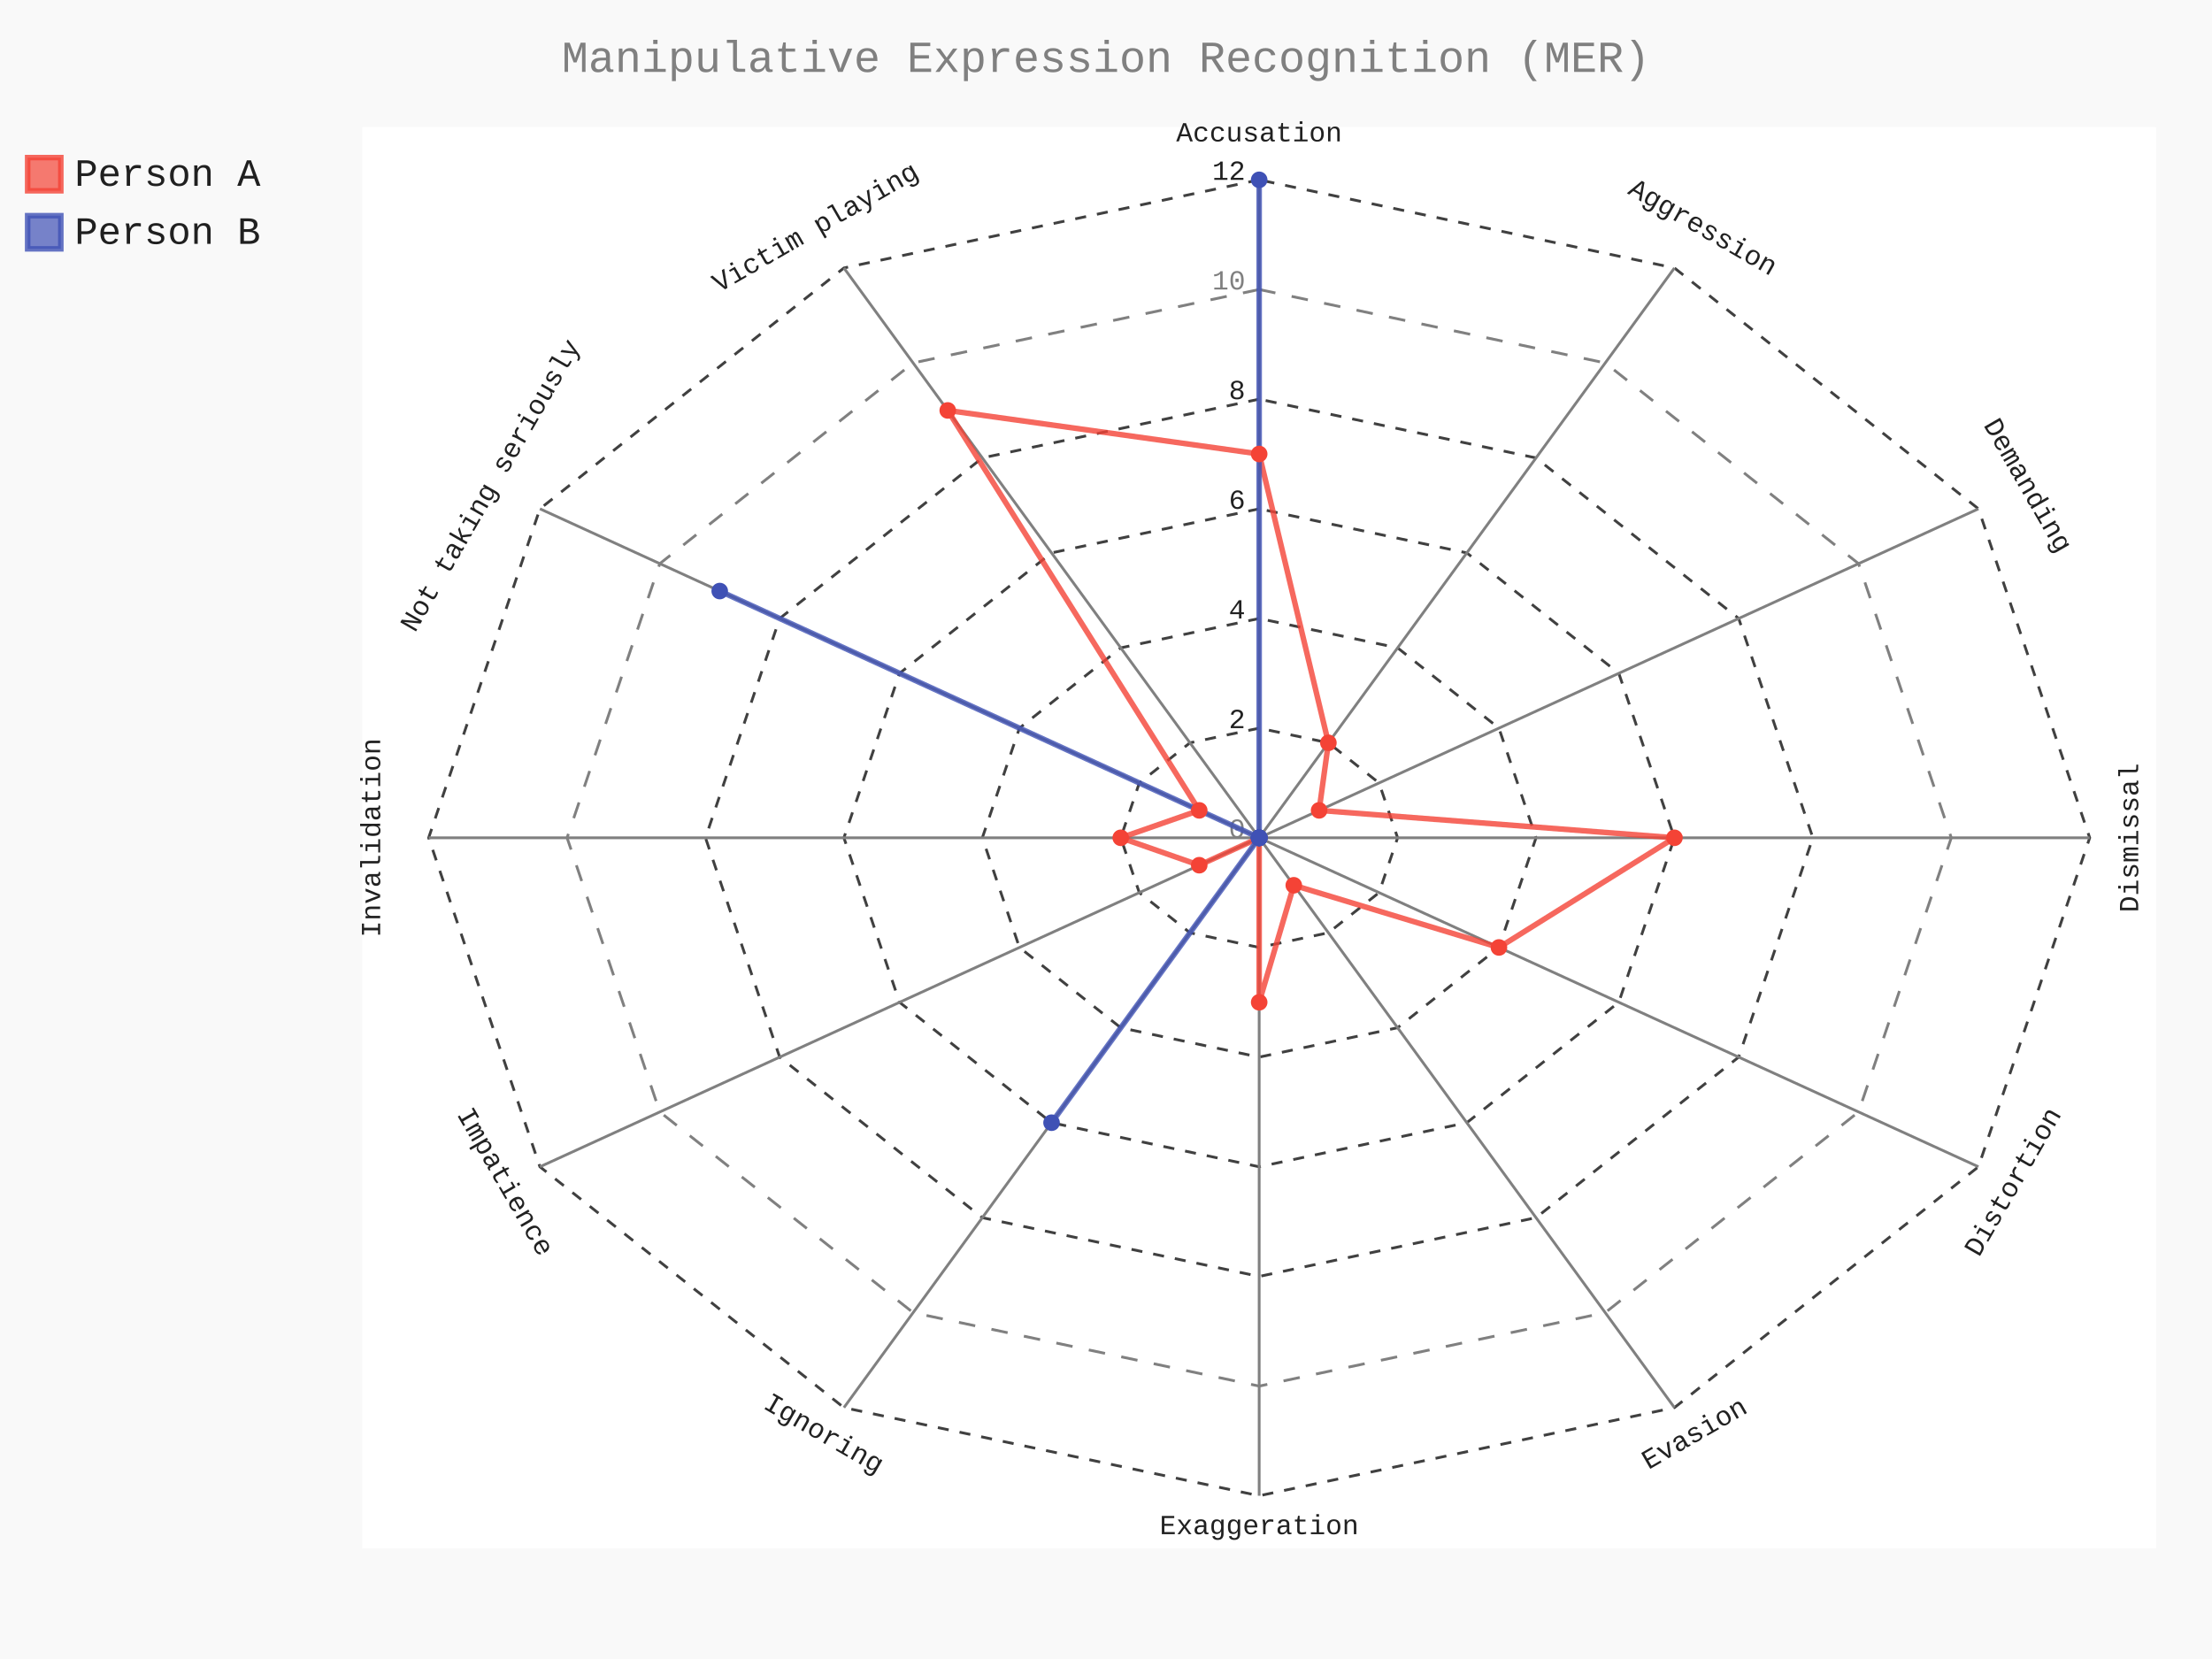
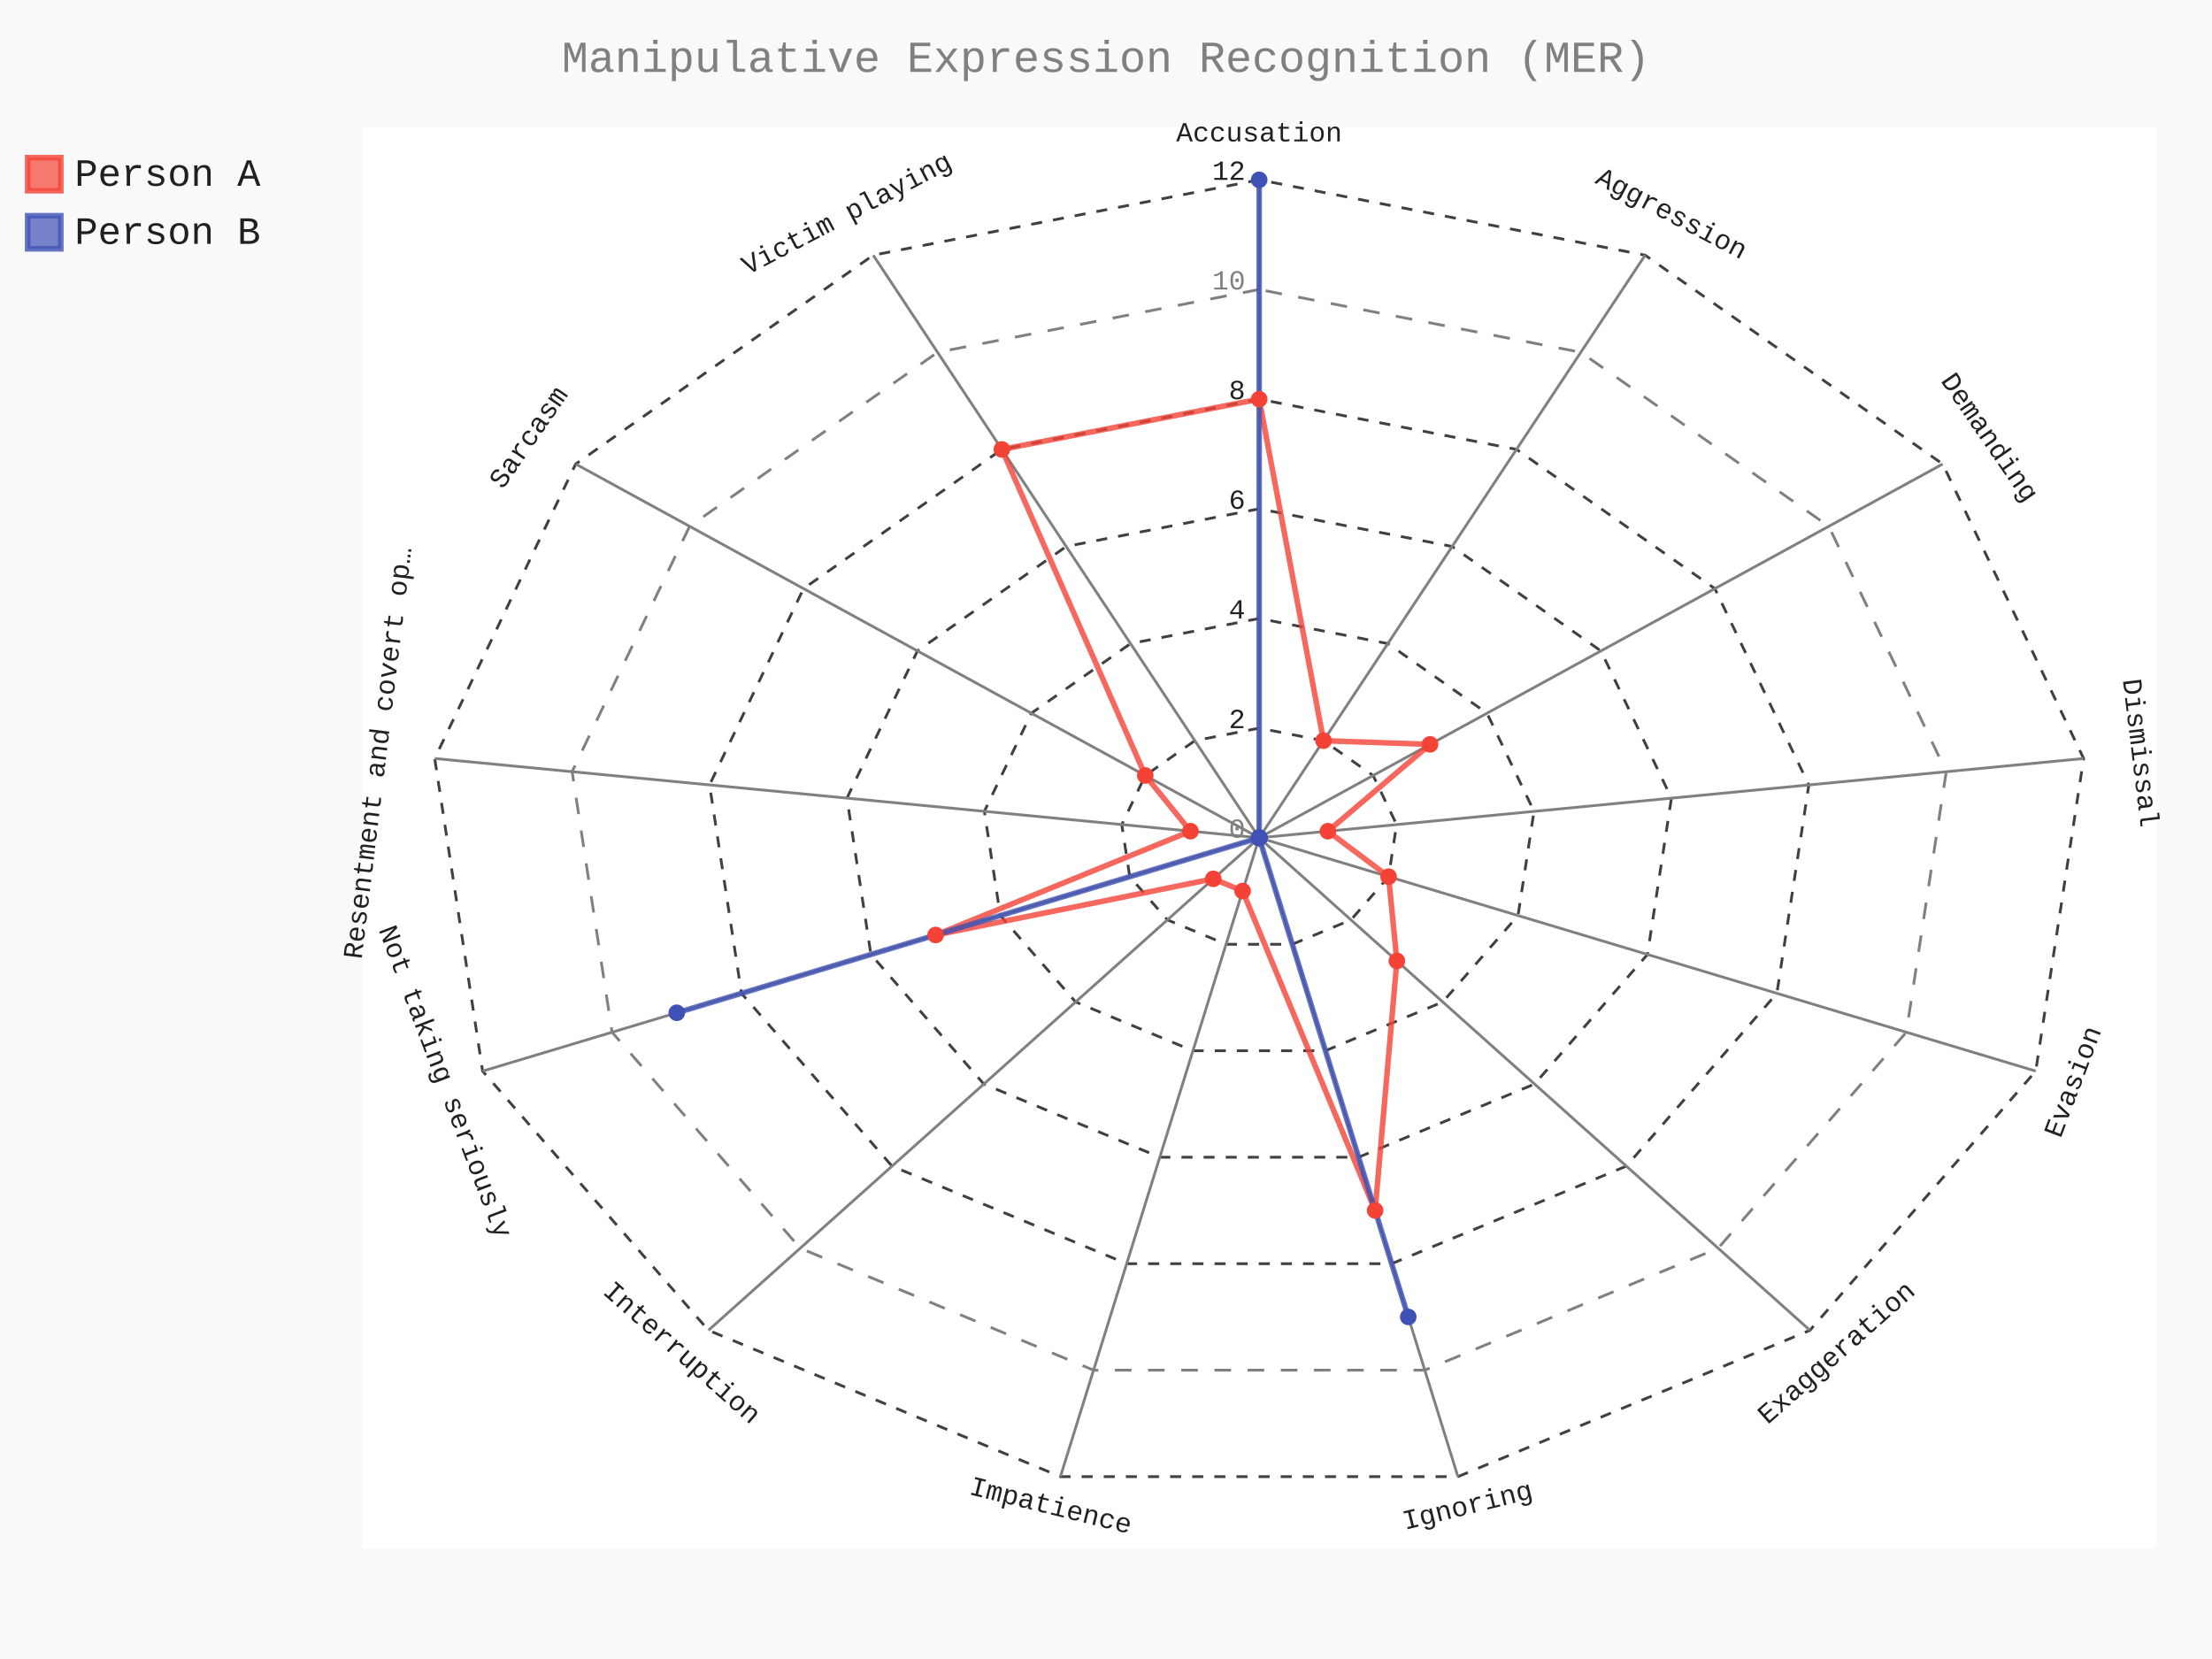
- <svg xmlns="http://www.w3.org/2000/svg" id="chart-d23153f2-4ec4-4b65-89f7-1ad8ce3be02b" class="pygal-chart" viewBox="0 0 800 600">
+ <svg xmlns="http://www.w3.org/2000/svg" id="chart-07f60093-f118-4e63-8276-c02fcf959b61" class="pygal-chart" viewBox="0 0 800 600">
  <defs>
-     <style type="text/css">#chart-d23153f2-4ec4-4b65-89f7-1ad8ce3be02b{-webkit-user-select:none;-webkit-font-smoothing:antialiased;font-family:Consolas,"Liberation Mono",Menlo,Courier,monospace}#chart-d23153f2-4ec4-4b65-89f7-1ad8ce3be02b .title{font-family:Consolas,"Liberation Mono",Menlo,Courier,monospace;font-size:16px}#chart-d23153f2-4ec4-4b65-89f7-1ad8ce3be02b .legends .legend text{font-family:Consolas,"Liberation Mono",Menlo,Courier,monospace;font-size:14px}#chart-d23153f2-4ec4-4b65-89f7-1ad8ce3be02b .axis text{font-family:Consolas,"Liberation Mono",Menlo,Courier,monospace;font-size:10px}#chart-d23153f2-4ec4-4b65-89f7-1ad8ce3be02b .axis text.major{font-family:Consolas,"Liberation Mono",Menlo,Courier,monospace;font-size:10px}#chart-d23153f2-4ec4-4b65-89f7-1ad8ce3be02b .text-overlay text.value{font-family:Consolas,"Liberation Mono",Menlo,Courier,monospace;font-size:16px}#chart-d23153f2-4ec4-4b65-89f7-1ad8ce3be02b .text-overlay text.label{font-family:Consolas,"Liberation Mono",Menlo,Courier,monospace;font-size:10px}#chart-d23153f2-4ec4-4b65-89f7-1ad8ce3be02b .tooltip{font-family:Consolas,"Liberation Mono",Menlo,Courier,monospace;font-size:14px}#chart-d23153f2-4ec4-4b65-89f7-1ad8ce3be02b text.no_data{font-family:Consolas,"Liberation Mono",Menlo,Courier,monospace;font-size:64px}
- #chart-d23153f2-4ec4-4b65-89f7-1ad8ce3be02b{background-color:rgba(249,249,249,1)}#chart-d23153f2-4ec4-4b65-89f7-1ad8ce3be02b path,#chart-d23153f2-4ec4-4b65-89f7-1ad8ce3be02b line,#chart-d23153f2-4ec4-4b65-89f7-1ad8ce3be02b rect,#chart-d23153f2-4ec4-4b65-89f7-1ad8ce3be02b circle{-webkit-transition:150ms;-moz-transition:150ms;transition:150ms}#chart-d23153f2-4ec4-4b65-89f7-1ad8ce3be02b .graph &gt; .background{fill:rgba(249,249,249,1)}#chart-d23153f2-4ec4-4b65-89f7-1ad8ce3be02b .plot &gt; .background{fill:rgba(255,255,255,1)}#chart-d23153f2-4ec4-4b65-89f7-1ad8ce3be02b .graph{fill:rgba(0,0,0,.87)}#chart-d23153f2-4ec4-4b65-89f7-1ad8ce3be02b text.no_data{fill:rgba(128,128,128,1)}#chart-d23153f2-4ec4-4b65-89f7-1ad8ce3be02b .title{fill:rgba(128,128,128,1)}#chart-d23153f2-4ec4-4b65-89f7-1ad8ce3be02b .legends .legend text{fill:rgba(0,0,0,.87)}#chart-d23153f2-4ec4-4b65-89f7-1ad8ce3be02b .legends .legend:hover text{fill:rgba(128,128,128,1)}#chart-d23153f2-4ec4-4b65-89f7-1ad8ce3be02b .axis .line{stroke:rgba(128,128,128,1)}#chart-d23153f2-4ec4-4b65-89f7-1ad8ce3be02b .axis .guide.line{stroke:rgba(0,0,0,.54)}#chart-d23153f2-4ec4-4b65-89f7-1ad8ce3be02b .axis .major.line{stroke:rgba(0,0,0,.87)}#chart-d23153f2-4ec4-4b65-89f7-1ad8ce3be02b .axis text.major{fill:rgba(128,128,128,1)}#chart-d23153f2-4ec4-4b65-89f7-1ad8ce3be02b .axis.y .guides:hover .guide.line,#chart-d23153f2-4ec4-4b65-89f7-1ad8ce3be02b .line-graph .axis.x .guides:hover .guide.line,#chart-d23153f2-4ec4-4b65-89f7-1ad8ce3be02b .stackedline-graph .axis.x .guides:hover .guide.line,#chart-d23153f2-4ec4-4b65-89f7-1ad8ce3be02b .xy-graph .axis.x .guides:hover .guide.line{stroke:rgba(128,128,128,1)}#chart-d23153f2-4ec4-4b65-89f7-1ad8ce3be02b .axis .guides:hover text{fill:rgba(128,128,128,1)}#chart-d23153f2-4ec4-4b65-89f7-1ad8ce3be02b .reactive{fill-opacity:.7;stroke-opacity:.8;stroke-width:2}#chart-d23153f2-4ec4-4b65-89f7-1ad8ce3be02b .ci{stroke:rgba(0,0,0,.87)}#chart-d23153f2-4ec4-4b65-89f7-1ad8ce3be02b .reactive.active,#chart-d23153f2-4ec4-4b65-89f7-1ad8ce3be02b .active .reactive{fill-opacity:.8;stroke-opacity:.9;stroke-width:4}#chart-d23153f2-4ec4-4b65-89f7-1ad8ce3be02b .ci .reactive.active{stroke-width:1.5}#chart-d23153f2-4ec4-4b65-89f7-1ad8ce3be02b .series text{fill:rgba(128,128,128,1)}#chart-d23153f2-4ec4-4b65-89f7-1ad8ce3be02b .tooltip rect{fill:rgba(255,255,255,1);stroke:rgba(128,128,128,1);-webkit-transition:opacity 150ms;-moz-transition:opacity 150ms;transition:opacity 150ms}#chart-d23153f2-4ec4-4b65-89f7-1ad8ce3be02b .tooltip .label{fill:rgba(0,0,0,.87)}#chart-d23153f2-4ec4-4b65-89f7-1ad8ce3be02b .tooltip .label{fill:rgba(0,0,0,.87)}#chart-d23153f2-4ec4-4b65-89f7-1ad8ce3be02b .tooltip .legend{font-size:.8em;fill:rgba(0,0,0,.54)}#chart-d23153f2-4ec4-4b65-89f7-1ad8ce3be02b .tooltip .x_label{font-size:.6em;fill:rgba(128,128,128,1)}#chart-d23153f2-4ec4-4b65-89f7-1ad8ce3be02b .tooltip .xlink{font-size:.5em;text-decoration:underline}#chart-d23153f2-4ec4-4b65-89f7-1ad8ce3be02b .tooltip .value{font-size:1.5em}#chart-d23153f2-4ec4-4b65-89f7-1ad8ce3be02b .bound{font-size:.5em}#chart-d23153f2-4ec4-4b65-89f7-1ad8ce3be02b .max-value{font-size:.75em;fill:rgba(0,0,0,.54)}#chart-d23153f2-4ec4-4b65-89f7-1ad8ce3be02b .map-element{fill:rgba(255,255,255,1);stroke:rgba(0,0,0,.54) !important}#chart-d23153f2-4ec4-4b65-89f7-1ad8ce3be02b .map-element .reactive{fill-opacity:inherit;stroke-opacity:inherit}#chart-d23153f2-4ec4-4b65-89f7-1ad8ce3be02b .color-0,#chart-d23153f2-4ec4-4b65-89f7-1ad8ce3be02b .color-0 a:visited{stroke:#F44336;fill:#F44336}#chart-d23153f2-4ec4-4b65-89f7-1ad8ce3be02b .color-1,#chart-d23153f2-4ec4-4b65-89f7-1ad8ce3be02b .color-1 a:visited{stroke:#3F51B5;fill:#3F51B5}#chart-d23153f2-4ec4-4b65-89f7-1ad8ce3be02b .text-overlay .color-0 text{fill:black}#chart-d23153f2-4ec4-4b65-89f7-1ad8ce3be02b .text-overlay .color-1 text{fill:black}
- #chart-d23153f2-4ec4-4b65-89f7-1ad8ce3be02b text.no_data{text-anchor:middle}#chart-d23153f2-4ec4-4b65-89f7-1ad8ce3be02b .guide.line{fill:none}#chart-d23153f2-4ec4-4b65-89f7-1ad8ce3be02b .centered{text-anchor:middle}#chart-d23153f2-4ec4-4b65-89f7-1ad8ce3be02b .title{text-anchor:middle}#chart-d23153f2-4ec4-4b65-89f7-1ad8ce3be02b .legends .legend text{fill-opacity:1}#chart-d23153f2-4ec4-4b65-89f7-1ad8ce3be02b .axis.x text{text-anchor:middle}#chart-d23153f2-4ec4-4b65-89f7-1ad8ce3be02b .axis.x:not(.web) text[transform]{text-anchor:start}#chart-d23153f2-4ec4-4b65-89f7-1ad8ce3be02b .axis.x:not(.web) text[transform].backwards{text-anchor:end}#chart-d23153f2-4ec4-4b65-89f7-1ad8ce3be02b .axis.y text{text-anchor:end}#chart-d23153f2-4ec4-4b65-89f7-1ad8ce3be02b .axis.y text[transform].backwards{text-anchor:start}#chart-d23153f2-4ec4-4b65-89f7-1ad8ce3be02b .axis.y2 text{text-anchor:start}#chart-d23153f2-4ec4-4b65-89f7-1ad8ce3be02b .axis.y2 text[transform].backwards{text-anchor:end}#chart-d23153f2-4ec4-4b65-89f7-1ad8ce3be02b .axis .guide.line{stroke-dasharray:4,4;stroke:#404040}#chart-d23153f2-4ec4-4b65-89f7-1ad8ce3be02b .axis .major.guide.line{stroke-dasharray:6,6;stroke:#808080}#chart-d23153f2-4ec4-4b65-89f7-1ad8ce3be02b .horizontal .axis.y .guide.line,#chart-d23153f2-4ec4-4b65-89f7-1ad8ce3be02b .horizontal .axis.y2 .guide.line,#chart-d23153f2-4ec4-4b65-89f7-1ad8ce3be02b .vertical .axis.x .guide.line{opacity:0}#chart-d23153f2-4ec4-4b65-89f7-1ad8ce3be02b .horizontal .axis.always_show .guide.line,#chart-d23153f2-4ec4-4b65-89f7-1ad8ce3be02b .vertical .axis.always_show .guide.line{opacity:1 !important}#chart-d23153f2-4ec4-4b65-89f7-1ad8ce3be02b .axis.y .guides:hover .guide.line,#chart-d23153f2-4ec4-4b65-89f7-1ad8ce3be02b .axis.y2 .guides:hover .guide.line,#chart-d23153f2-4ec4-4b65-89f7-1ad8ce3be02b .axis.x .guides:hover .guide.line{opacity:1}#chart-d23153f2-4ec4-4b65-89f7-1ad8ce3be02b .axis .guides:hover text{opacity:1}#chart-d23153f2-4ec4-4b65-89f7-1ad8ce3be02b .nofill{fill:none}#chart-d23153f2-4ec4-4b65-89f7-1ad8ce3be02b .subtle-fill{fill-opacity:.2}#chart-d23153f2-4ec4-4b65-89f7-1ad8ce3be02b .dot{stroke-width:1px;fill-opacity:1;stroke-opacity:1}#chart-d23153f2-4ec4-4b65-89f7-1ad8ce3be02b .dot.active{stroke-width:5px}#chart-d23153f2-4ec4-4b65-89f7-1ad8ce3be02b .dot.negative{fill:transparent}#chart-d23153f2-4ec4-4b65-89f7-1ad8ce3be02b text,#chart-d23153f2-4ec4-4b65-89f7-1ad8ce3be02b tspan{stroke:none !important}#chart-d23153f2-4ec4-4b65-89f7-1ad8ce3be02b .series text.active{opacity:1}#chart-d23153f2-4ec4-4b65-89f7-1ad8ce3be02b .tooltip rect{fill-opacity:.95;stroke-width:.5}#chart-d23153f2-4ec4-4b65-89f7-1ad8ce3be02b .tooltip text{fill-opacity:1}#chart-d23153f2-4ec4-4b65-89f7-1ad8ce3be02b .showable{visibility:hidden}#chart-d23153f2-4ec4-4b65-89f7-1ad8ce3be02b .showable.shown{visibility:visible}#chart-d23153f2-4ec4-4b65-89f7-1ad8ce3be02b .gauge-background{fill:rgba(229,229,229,1);stroke:none}#chart-d23153f2-4ec4-4b65-89f7-1ad8ce3be02b .bg-lines{stroke:rgba(249,249,249,1);stroke-width:2px}</style>
+     <style type="text/css">#chart-07f60093-f118-4e63-8276-c02fcf959b61{-webkit-user-select:none;-webkit-font-smoothing:antialiased;font-family:Consolas,"Liberation Mono",Menlo,Courier,monospace}#chart-07f60093-f118-4e63-8276-c02fcf959b61 .title{font-family:Consolas,"Liberation Mono",Menlo,Courier,monospace;font-size:16px}#chart-07f60093-f118-4e63-8276-c02fcf959b61 .legends .legend text{font-family:Consolas,"Liberation Mono",Menlo,Courier,monospace;font-size:14px}#chart-07f60093-f118-4e63-8276-c02fcf959b61 .axis text{font-family:Consolas,"Liberation Mono",Menlo,Courier,monospace;font-size:10px}#chart-07f60093-f118-4e63-8276-c02fcf959b61 .axis text.major{font-family:Consolas,"Liberation Mono",Menlo,Courier,monospace;font-size:10px}#chart-07f60093-f118-4e63-8276-c02fcf959b61 .text-overlay text.value{font-family:Consolas,"Liberation Mono",Menlo,Courier,monospace;font-size:16px}#chart-07f60093-f118-4e63-8276-c02fcf959b61 .text-overlay text.label{font-family:Consolas,"Liberation Mono",Menlo,Courier,monospace;font-size:10px}#chart-07f60093-f118-4e63-8276-c02fcf959b61 .tooltip{font-family:Consolas,"Liberation Mono",Menlo,Courier,monospace;font-size:14px}#chart-07f60093-f118-4e63-8276-c02fcf959b61 text.no_data{font-family:Consolas,"Liberation Mono",Menlo,Courier,monospace;font-size:64px}
+ #chart-07f60093-f118-4e63-8276-c02fcf959b61{background-color:rgba(249,249,249,1)}#chart-07f60093-f118-4e63-8276-c02fcf959b61 path,#chart-07f60093-f118-4e63-8276-c02fcf959b61 line,#chart-07f60093-f118-4e63-8276-c02fcf959b61 rect,#chart-07f60093-f118-4e63-8276-c02fcf959b61 circle{-webkit-transition:150ms;-moz-transition:150ms;transition:150ms}#chart-07f60093-f118-4e63-8276-c02fcf959b61 .graph &gt; .background{fill:rgba(249,249,249,1)}#chart-07f60093-f118-4e63-8276-c02fcf959b61 .plot &gt; .background{fill:rgba(255,255,255,1)}#chart-07f60093-f118-4e63-8276-c02fcf959b61 .graph{fill:rgba(0,0,0,.87)}#chart-07f60093-f118-4e63-8276-c02fcf959b61 text.no_data{fill:rgba(128,128,128,1)}#chart-07f60093-f118-4e63-8276-c02fcf959b61 .title{fill:rgba(128,128,128,1)}#chart-07f60093-f118-4e63-8276-c02fcf959b61 .legends .legend text{fill:rgba(0,0,0,.87)}#chart-07f60093-f118-4e63-8276-c02fcf959b61 .legends .legend:hover text{fill:rgba(128,128,128,1)}#chart-07f60093-f118-4e63-8276-c02fcf959b61 .axis .line{stroke:rgba(128,128,128,1)}#chart-07f60093-f118-4e63-8276-c02fcf959b61 .axis .guide.line{stroke:rgba(0,0,0,.54)}#chart-07f60093-f118-4e63-8276-c02fcf959b61 .axis .major.line{stroke:rgba(0,0,0,.87)}#chart-07f60093-f118-4e63-8276-c02fcf959b61 .axis text.major{fill:rgba(128,128,128,1)}#chart-07f60093-f118-4e63-8276-c02fcf959b61 .axis.y .guides:hover .guide.line,#chart-07f60093-f118-4e63-8276-c02fcf959b61 .line-graph .axis.x .guides:hover .guide.line,#chart-07f60093-f118-4e63-8276-c02fcf959b61 .stackedline-graph .axis.x .guides:hover .guide.line,#chart-07f60093-f118-4e63-8276-c02fcf959b61 .xy-graph .axis.x .guides:hover .guide.line{stroke:rgba(128,128,128,1)}#chart-07f60093-f118-4e63-8276-c02fcf959b61 .axis .guides:hover text{fill:rgba(128,128,128,1)}#chart-07f60093-f118-4e63-8276-c02fcf959b61 .reactive{fill-opacity:.7;stroke-opacity:.8;stroke-width:2}#chart-07f60093-f118-4e63-8276-c02fcf959b61 .ci{stroke:rgba(0,0,0,.87)}#chart-07f60093-f118-4e63-8276-c02fcf959b61 .reactive.active,#chart-07f60093-f118-4e63-8276-c02fcf959b61 .active .reactive{fill-opacity:.8;stroke-opacity:.9;stroke-width:4}#chart-07f60093-f118-4e63-8276-c02fcf959b61 .ci .reactive.active{stroke-width:1.5}#chart-07f60093-f118-4e63-8276-c02fcf959b61 .series text{fill:rgba(128,128,128,1)}#chart-07f60093-f118-4e63-8276-c02fcf959b61 .tooltip rect{fill:rgba(255,255,255,1);stroke:rgba(128,128,128,1);-webkit-transition:opacity 150ms;-moz-transition:opacity 150ms;transition:opacity 150ms}#chart-07f60093-f118-4e63-8276-c02fcf959b61 .tooltip .label{fill:rgba(0,0,0,.87)}#chart-07f60093-f118-4e63-8276-c02fcf959b61 .tooltip .label{fill:rgba(0,0,0,.87)}#chart-07f60093-f118-4e63-8276-c02fcf959b61 .tooltip .legend{font-size:.8em;fill:rgba(0,0,0,.54)}#chart-07f60093-f118-4e63-8276-c02fcf959b61 .tooltip .x_label{font-size:.6em;fill:rgba(128,128,128,1)}#chart-07f60093-f118-4e63-8276-c02fcf959b61 .tooltip .xlink{font-size:.5em;text-decoration:underline}#chart-07f60093-f118-4e63-8276-c02fcf959b61 .tooltip .value{font-size:1.5em}#chart-07f60093-f118-4e63-8276-c02fcf959b61 .bound{font-size:.5em}#chart-07f60093-f118-4e63-8276-c02fcf959b61 .max-value{font-size:.75em;fill:rgba(0,0,0,.54)}#chart-07f60093-f118-4e63-8276-c02fcf959b61 .map-element{fill:rgba(255,255,255,1);stroke:rgba(0,0,0,.54) !important}#chart-07f60093-f118-4e63-8276-c02fcf959b61 .map-element .reactive{fill-opacity:inherit;stroke-opacity:inherit}#chart-07f60093-f118-4e63-8276-c02fcf959b61 .color-0,#chart-07f60093-f118-4e63-8276-c02fcf959b61 .color-0 a:visited{stroke:#F44336;fill:#F44336}#chart-07f60093-f118-4e63-8276-c02fcf959b61 .color-1,#chart-07f60093-f118-4e63-8276-c02fcf959b61 .color-1 a:visited{stroke:#3F51B5;fill:#3F51B5}#chart-07f60093-f118-4e63-8276-c02fcf959b61 .text-overlay .color-0 text{fill:black}#chart-07f60093-f118-4e63-8276-c02fcf959b61 .text-overlay .color-1 text{fill:black}
+ #chart-07f60093-f118-4e63-8276-c02fcf959b61 text.no_data{text-anchor:middle}#chart-07f60093-f118-4e63-8276-c02fcf959b61 .guide.line{fill:none}#chart-07f60093-f118-4e63-8276-c02fcf959b61 .centered{text-anchor:middle}#chart-07f60093-f118-4e63-8276-c02fcf959b61 .title{text-anchor:middle}#chart-07f60093-f118-4e63-8276-c02fcf959b61 .legends .legend text{fill-opacity:1}#chart-07f60093-f118-4e63-8276-c02fcf959b61 .axis.x text{text-anchor:middle}#chart-07f60093-f118-4e63-8276-c02fcf959b61 .axis.x:not(.web) text[transform]{text-anchor:start}#chart-07f60093-f118-4e63-8276-c02fcf959b61 .axis.x:not(.web) text[transform].backwards{text-anchor:end}#chart-07f60093-f118-4e63-8276-c02fcf959b61 .axis.y text{text-anchor:end}#chart-07f60093-f118-4e63-8276-c02fcf959b61 .axis.y text[transform].backwards{text-anchor:start}#chart-07f60093-f118-4e63-8276-c02fcf959b61 .axis.y2 text{text-anchor:start}#chart-07f60093-f118-4e63-8276-c02fcf959b61 .axis.y2 text[transform].backwards{text-anchor:end}#chart-07f60093-f118-4e63-8276-c02fcf959b61 .axis .guide.line{stroke-dasharray:4,4;stroke:#404040}#chart-07f60093-f118-4e63-8276-c02fcf959b61 .axis .major.guide.line{stroke-dasharray:6,6;stroke:#808080}#chart-07f60093-f118-4e63-8276-c02fcf959b61 .horizontal .axis.y .guide.line,#chart-07f60093-f118-4e63-8276-c02fcf959b61 .horizontal .axis.y2 .guide.line,#chart-07f60093-f118-4e63-8276-c02fcf959b61 .vertical .axis.x .guide.line{opacity:0}#chart-07f60093-f118-4e63-8276-c02fcf959b61 .horizontal .axis.always_show .guide.line,#chart-07f60093-f118-4e63-8276-c02fcf959b61 .vertical .axis.always_show .guide.line{opacity:1 !important}#chart-07f60093-f118-4e63-8276-c02fcf959b61 .axis.y .guides:hover .guide.line,#chart-07f60093-f118-4e63-8276-c02fcf959b61 .axis.y2 .guides:hover .guide.line,#chart-07f60093-f118-4e63-8276-c02fcf959b61 .axis.x .guides:hover .guide.line{opacity:1}#chart-07f60093-f118-4e63-8276-c02fcf959b61 .axis .guides:hover text{opacity:1}#chart-07f60093-f118-4e63-8276-c02fcf959b61 .nofill{fill:none}#chart-07f60093-f118-4e63-8276-c02fcf959b61 .subtle-fill{fill-opacity:.2}#chart-07f60093-f118-4e63-8276-c02fcf959b61 .dot{stroke-width:1px;fill-opacity:1;stroke-opacity:1}#chart-07f60093-f118-4e63-8276-c02fcf959b61 .dot.active{stroke-width:5px}#chart-07f60093-f118-4e63-8276-c02fcf959b61 .dot.negative{fill:transparent}#chart-07f60093-f118-4e63-8276-c02fcf959b61 text,#chart-07f60093-f118-4e63-8276-c02fcf959b61 tspan{stroke:none !important}#chart-07f60093-f118-4e63-8276-c02fcf959b61 .series text.active{opacity:1}#chart-07f60093-f118-4e63-8276-c02fcf959b61 .tooltip rect{fill-opacity:.95;stroke-width:.5}#chart-07f60093-f118-4e63-8276-c02fcf959b61 .tooltip text{fill-opacity:1}#chart-07f60093-f118-4e63-8276-c02fcf959b61 .showable{visibility:hidden}#chart-07f60093-f118-4e63-8276-c02fcf959b61 .showable.shown{visibility:visible}#chart-07f60093-f118-4e63-8276-c02fcf959b61 .gauge-background{fill:rgba(229,229,229,1);stroke:none}#chart-07f60093-f118-4e63-8276-c02fcf959b61 .bg-lines{stroke:rgba(249,249,249,1);stroke-width:2px}</style>
  </defs>
  <g class="graph radar-graph vertical">
    <rect x="0" y="0" width="800" height="600" class="background" />
    <g transform="translate(131, 46)" class="plot">
      <rect x="0" y="0" width="648.8" height="514" class="background" />
      <g class="axis y web">
        <g class="guides">
-           <path d="M324.4 19.037 L174.215 50.918 64.272 138.019 24.03 257 64.272 375.981 174.215 463.082 324.4 494.963 474.585 463.082 584.528 375.981 624.77 257 584.528 138.019 474.585 50.918 324.4 19.037 Z" class="guide line" />
+           <path d="M324.4 19.037 L184.811 46.294 77.2 121.822 26.22 228.317 43.549 341.383 125.218 435.118 252.517 488.048 396.283 488.048 523.582 435.118 605.251 341.383 622.58 228.317 571.6 121.822 463.989 46.294 324.4 19.037 Z" class="guide line" />
          <text x="319.4" y="19.037" class="">12</text>
        </g>
        <g class="guides">
-           <path d="M324.4 58.698 L199.246 85.265 107.626 157.849 74.091 257 107.626 356.151 199.246 428.735 324.4 455.302 449.554 428.735 541.174 356.151 574.709 257 541.174 157.849 449.554 85.265 324.4 58.698 Z" class="major guide line" />
+           <path d="M324.4 58.698 L208.076 81.412 118.4 144.351 75.916 233.097 90.357 327.319 158.415 405.432 264.497 449.54 384.303 449.54 490.385 405.432 558.443 327.319 572.884 233.097 530.4 144.351 440.724 81.412 324.4 58.698 Z" class="major guide line" />
          <text x="319.4" y="58.698" class="major">10</text>
        </g>
        <g class="guides">
-           <path d="M324.4 98.358 L224.277 119.612 150.981 177.679 124.153 257 150.981 336.321 224.277 394.388 324.4 415.642 424.523 394.388 497.819 336.321 524.647 257 497.819 177.679 424.523 119.612 324.4 98.358 Z" class="guide line" />
+           <path d="M324.4 98.358 L231.341 116.53 159.6 166.881 125.613 237.878 137.166 313.255 191.612 375.745 276.478 411.032 372.322 411.032 457.188 375.745 511.634 313.255 523.187 237.878 489.2 166.881 417.459 116.53 324.4 98.358 Z" class="guide line" />
          <text x="319.4" y="98.358" class="">8</text>
        </g>
        <g class="guides">
-           <path d="M324.4 138.019 L249.307 153.959 194.336 197.509 174.215 257 194.336 316.491 249.307 360.041 324.4 375.981 399.493 360.041 454.464 316.491 474.585 257 454.464 197.509 399.493 153.959 324.4 138.019 Z" class="guide line" />
+           <path d="M324.4 138.019 L254.605 151.647 200.8 189.411 175.31 242.658 183.974 299.191 224.809 346.059 288.458 372.524 360.342 372.524 423.991 346.059 464.826 299.191 473.49 242.658 448 189.411 394.195 151.647 324.4 138.019 Z" class="guide line" />
          <text x="319.4" y="138.019" class="">6</text>
        </g>
        <g class="guides">
-           <path d="M324.4 177.679 L274.338 188.306 237.691 217.34 224.277 257 237.691 296.66 274.338 325.694 324.4 336.321 374.462 325.694 411.109 296.66 424.523 257 411.109 217.34 374.462 188.306 324.4 177.679 Z" class="guide line" />
+           <path d="M324.4 177.679 L277.87 186.765 242 211.941 225.007 247.439 230.783 285.128 258.006 316.373 300.439 334.016 348.361 334.016 390.794 316.373 418.017 285.128 423.793 247.439 406.8 211.941 370.93 186.765 324.4 177.679 Z" class="guide line" />
          <text x="319.4" y="177.679" class="">4</text>
        </g>
        <g class="guides">
-           <path d="M324.4 217.34 L299.369 222.653 281.045 237.17 274.338 257 281.045 276.83 299.369 291.347 324.4 296.66 349.431 291.347 367.755 276.83 374.462 257 367.755 237.17 349.431 222.653 324.4 217.34 Z" class="guide line" />
+           <path d="M324.4 217.34 L301.135 221.882 283.2 234.47 274.703 252.219 277.591 271.064 291.203 286.686 312.419 295.508 336.381 295.508 357.597 286.686 371.209 271.064 374.097 252.219 365.6 234.47 347.665 221.882 324.4 217.34 Z" class="guide line" />
          <text x="319.4" y="217.34" class="">2</text>
        </g>
        <g class="guides">
-           <path d="M324.4 257 L324.4 257 324.4 257 324.4 257 324.4 257 324.4 257 324.4 257 324.4 257 324.4 257 324.4 257 324.4 257 324.4 257 324.4 257 Z" class="major guide line" />
+           <path d="M324.4 257 L324.4 257 324.4 257 324.4 257 324.4 257 324.4 257 324.4 257 324.4 257 324.4 257 324.4 257 324.4 257 324.4 257 324.4 257 324.4 257 Z" class="major guide line" />
          <text x="319.4" y="257.0" class="major">0</text>
        </g>
      </g>
      <g class="axis x web">
        <g class="guides">
          <path d="M324.4 257 L324.4 19.037" class="line" />
          <text x="324.4" y="5.14" class="" transform="rotate(0 324.4 5.14)">Accusation</text>
        </g>
        <g class="guides">
-           <path d="M324.4 257 L174.215 50.918" class="line" />
-           <text x="165.444" y="38.883" class="" transform="rotate(-30 165.444 38.88284)">Victim playing</text>
-         </g>
-         <g class="guides">
-           <path d="M324.4 257 L64.272 138.019" class="line" />
-           <text x="49.08" y="131.07" class="" transform="rotate(-60 49.08013 131.07)">Not taking seriously</text>
-         </g>
-         <g class="guides">
-           <path d="M324.4 257 L24.03 257" class="line" />
-           <text x="6.488" y="257" class="" transform="rotate(-90 6.488 257)">Invalidation</text>
-         </g>
-         <g class="guides">
-           <path d="M324.4 257 L64.272 375.981" class="line" />
-           <text x="49.08" y="382.93" class="" transform="rotate(-300 49.08013 382.93)">Impatience</text>
-         </g>
-         <g class="guides">
-           <path d="M324.4 257 L174.215 463.082" class="line" />
-           <text x="165.444" y="475.117" class="" transform="rotate(-330 165.444 475.1172)">Ignoring</text>
-         </g>
-         <g class="guides">
-           <path d="M324.4 257 L324.4 494.963" class="line" />
-           <text x="324.4" y="508.86" class="" transform="rotate(-360 324.4 508.86)">Exaggeration</text>
-         </g>
-         <g class="guides">
-           <path d="M324.4 257 L474.585 463.082" class="line" />
-           <text x="483.356" y="475.117" class="" transform="rotate(-390 483.356 475.1172)">Evasion</text>
-         </g>
-         <g class="guides">
-           <path d="M324.4 257 L584.528 375.981" class="line" />
-           <text x="599.72" y="382.93" class="" transform="rotate(-420 599.7199 382.93)">Distortion</text>
-         </g>
-         <g class="guides">
-           <path d="M324.4 257 L624.77 257" class="line" />
-           <text x="642.312" y="257" class="" transform="rotate(-450 642.312 257)">Dismissal</text>
-         </g>
-         <g class="guides">
-           <path d="M324.4 257 L584.528 138.019" class="line" />
-           <text x="599.72" y="131.07" class="" transform="rotate(-300 599.7199 131.07)">Demanding</text>
-         </g>
-         <g class="guides">
-           <path d="M324.4 257 L474.585 50.918" class="line" />
-           <text x="483.356" y="38.883" class="" transform="rotate(-330 483.356 38.88284)">Aggression</text>
+           <path d="M324.4 257 L184.811 46.294" class="line" />
+           <text x="176.659" y="33.989" class="" transform="rotate(-27.69231 176.6589 33.98904)">Victim playing</text>
+         </g>
+         <g class="guides">
+           <path d="M324.4 257 L77.2 121.822" class="line" />
+           <text x="62.764" y="113.927" class="" transform="rotate(-55.38461 62.76355 113.9272)">Sarcasm</text>
+         </g>
+         <g class="guides">
+           <path d="M324.4 257 L26.22 228.317" class="line" />
+           <text x="8.806" y="226.642" class="" transform="rotate(-83.07692 8.805936 226.6416)">Resentment and covert op…</text>
+         </g>
+         <g class="guides">
+           <path d="M324.4 257 L43.549 341.383" class="line" />
+           <text x="27.147" y="346.311" class="" transform="rotate(-290.7692 27.14712 346.3108)">Not taking seriously</text>
+         </g>
+         <g class="guides">
+           <path d="M324.4 257 L125.218 435.118" class="line" />
+           <text x="113.585" y="445.52" class="" transform="rotate(-318.4615 113.5853 445.5199)">Interruption</text>
+         </g>
+         <g class="guides">
+           <path d="M324.4 257 L252.517 488.048" class="line" />
+           <text x="248.319" y="501.541" class="" transform="rotate(-346.1538 248.3187 501.5414)">Impatience</text>
+         </g>
+         <g class="guides">
+           <path d="M324.4 257 L396.283 488.048" class="line" />
+           <text x="400.481" y="501.541" class="" transform="rotate(-373.8462 400.4813 501.5414)">Ignoring</text>
+         </g>
+         <g class="guides">
+           <path d="M324.4 257 L523.582 435.118" class="line" />
+           <text x="535.215" y="445.52" class="" transform="rotate(-401.5385 535.2147 445.5199)">Exaggeration</text>
+         </g>
+         <g class="guides">
+           <path d="M324.4 257 L605.251 341.383" class="line" />
+           <text x="621.653" y="346.311" class="" transform="rotate(-429.2308 621.6529 346.3108)">Evasion</text>
+         </g>
+         <g class="guides">
+           <path d="M324.4 257 L622.58 228.317" class="line" />
+           <text x="639.994" y="226.642" class="" transform="rotate(-276.9231 639.9941 226.6416)">Dismissal</text>
+         </g>
+         <g class="guides">
+           <path d="M324.4 257 L571.6 121.822" class="line" />
+           <text x="586.036" y="113.927" class="" transform="rotate(-304.6154 586.0364 113.9272)">Demanding</text>
+         </g>
+         <g class="guides">
+           <path d="M324.4 257 L463.989 46.294" class="line" />
+           <text x="472.141" y="33.989" class="" transform="rotate(-332.3077 472.1411 33.98904)">Aggression</text>
        </g>
      </g>
      <g class="series serie-0 color-0">
-         <path d="M324.4 118.188 L211.761 102.439 302.723 247.085 274.338 257 302.723 266.915 324.4 257 324.4 316.491 336.915 274.173 411.109 296.66 474.585 257 346.077 247.085 349.431 222.653 Z" class="line reactive nofill" />
+         <path d="M324.4 98.358 L231.341 116.53 283.2 234.47 299.552 254.61 207.379 292.16 307.801 271.843 318.41 276.254 366.332 391.778 374.196 301.529 371.209 271.064 349.248 254.61 386.2 223.205 347.665 221.882 Z" class="line reactive nofill" />
      </g>
      <g class="series serie-1 color-1">
-         <path d="M324.4 19.037 L324.4 257 129.304 167.764 324.4 257 324.4 257 249.307 360.041 324.4 257 324.4 257 324.4 257 324.4 257 324.4 257 324.4 257 Z" class="line reactive nofill" />
+         <path d="M324.4 19.037 L324.4 257 324.4 257 324.4 257 113.762 320.287 324.4 257 324.4 257 378.313 430.286 324.4 257 324.4 257 324.4 257 324.4 257 324.4 257 Z" class="line reactive nofill" />
      </g>
    </g>
    <g class="titles">
      <text x="400.0" y="26" class="title plot_title">Manipulative Expression Recognition (MER)</text>
    </g>
    <g transform="translate(131, 46)" class="plot overlay">
      <g class="series serie-0 color-0">
        <g class="dots">
-           <circle cx="324.4" cy="118.188" r="2.5" class="dot reactive tooltip-trigger" />
-         </g>
-         <g class="dots">
-           <circle cx="211.761" cy="102.439" r="2.5" class="dot reactive tooltip-trigger" />
-         </g>
-         <g class="dots">
-           <circle cx="302.723" cy="247.085" r="2.5" class="dot reactive tooltip-trigger" />
-         </g>
-         <g class="dots">
-           <circle cx="274.338" cy="257.0" r="2.5" class="dot reactive tooltip-trigger" />
-         </g>
-         <g class="dots">
-           <circle cx="302.723" cy="266.915" r="2.5" class="dot reactive tooltip-trigger" />
-         </g>
-         <g class="dots">
-           <circle cx="324.4" cy="257.0" r="2.5" class="dot reactive tooltip-trigger" />
-         </g>
-         <g class="dots">
-           <circle cx="324.4" cy="316.491" r="2.5" class="dot reactive tooltip-trigger" />
-         </g>
-         <g class="dots">
-           <circle cx="336.915" cy="274.173" r="2.5" class="dot reactive tooltip-trigger" />
-         </g>
-         <g class="dots">
-           <circle cx="411.109" cy="296.66" r="2.5" class="dot reactive tooltip-trigger" />
-         </g>
-         <g class="dots">
-           <circle cx="474.585" cy="257" r="2.5" class="dot reactive tooltip-trigger" />
-         </g>
-         <g class="dots">
-           <circle cx="346.077" cy="247.085" r="2.5" class="dot reactive tooltip-trigger" />
-         </g>
-         <g class="dots">
-           <circle cx="349.431" cy="222.653" r="2.5" class="dot reactive tooltip-trigger" />
+           <circle cx="324.4" cy="98.358" r="2.5" class="dot reactive tooltip-trigger" />
+         </g>
+         <g class="dots">
+           <circle cx="231.341" cy="116.53" r="2.5" class="dot reactive tooltip-trigger" />
+         </g>
+         <g class="dots">
+           <circle cx="283.2" cy="234.47" r="2.5" class="dot reactive tooltip-trigger" />
+         </g>
+         <g class="dots">
+           <circle cx="299.552" cy="254.61" r="2.5" class="dot reactive tooltip-trigger" />
+         </g>
+         <g class="dots">
+           <circle cx="207.379" cy="292.16" r="2.5" class="dot reactive tooltip-trigger" />
+         </g>
+         <g class="dots">
+           <circle cx="307.801" cy="271.843" r="2.5" class="dot reactive tooltip-trigger" />
+         </g>
+         <g class="dots">
+           <circle cx="318.41" cy="276.254" r="2.5" class="dot reactive tooltip-trigger" />
+         </g>
+         <g class="dots">
+           <circle cx="366.332" cy="391.778" r="2.5" class="dot reactive tooltip-trigger" />
+         </g>
+         <g class="dots">
+           <circle cx="374.196" cy="301.529" r="2.5" class="dot reactive tooltip-trigger" />
+         </g>
+         <g class="dots">
+           <circle cx="371.209" cy="271.064" r="2.5" class="dot reactive tooltip-trigger" />
+         </g>
+         <g class="dots">
+           <circle cx="349.248" cy="254.61" r="2.5" class="dot reactive tooltip-trigger" />
+         </g>
+         <g class="dots">
+           <circle cx="386.2" cy="223.205" r="2.5" class="dot reactive tooltip-trigger" />
+         </g>
+         <g class="dots">
+           <circle cx="347.665" cy="221.882" r="2.5" class="dot reactive tooltip-trigger" />
        </g>
      </g>
      <g class="series serie-1 color-1">
        <g class="dots">
          <circle cx="324.4" cy="19.037" r="2.5" class="dot reactive tooltip-trigger" />
        </g>
        <g class="dots">
          <circle cx="324.4" cy="257.0" r="2.5" class="dot reactive tooltip-trigger" />
        </g>
        <g class="dots">
-           <circle cx="129.304" cy="167.764" r="2.5" class="dot reactive tooltip-trigger" />
-         </g>
-         <g class="dots">
-           <circle cx="324.4" cy="257.0" r="2.5" class="dot reactive tooltip-trigger" />
-         </g>
-         <g class="dots">
-           <circle cx="324.4" cy="257.0" r="2.5" class="dot reactive tooltip-trigger" />
-         </g>
-         <g class="dots">
-           <circle cx="249.307" cy="360.041" r="2.5" class="dot reactive tooltip-trigger" />
-         </g>
-         <g class="dots">
-           <circle cx="324.4" cy="257.0" r="2.5" class="dot reactive tooltip-trigger" />
+           <circle cx="324.4" cy="257.0" r="2.5" class="dot reactive tooltip-trigger" />
+         </g>
+         <g class="dots">
+           <circle cx="324.4" cy="257.0" r="2.5" class="dot reactive tooltip-trigger" />
+         </g>
+         <g class="dots">
+           <circle cx="113.762" cy="320.287" r="2.5" class="dot reactive tooltip-trigger" />
+         </g>
+         <g class="dots">
+           <circle cx="324.4" cy="257.0" r="2.5" class="dot reactive tooltip-trigger" />
+         </g>
+         <g class="dots">
+           <circle cx="324.4" cy="257.0" r="2.5" class="dot reactive tooltip-trigger" />
+         </g>
+         <g class="dots">
+           <circle cx="378.313" cy="430.286" r="2.5" class="dot reactive tooltip-trigger" />
        </g>
        <g class="dots">
          <circle cx="324.4" cy="257.0" r="2.5" class="dot reactive tooltip-trigger" />
        </g>
        <g class="dots">
          <circle cx="324.4" cy="257.0" r="2.5" class="dot reactive tooltip-trigger" />
        </g>
        <g class="dots">
          <circle cx="324.4" cy="257.0" r="2.5" class="dot reactive tooltip-trigger" />
        </g>
        <g class="dots">
          <circle cx="324.4" cy="257.0" r="2.5" class="dot reactive tooltip-trigger" />
        </g>
        <g class="dots">
          <circle cx="324.4" cy="257.0" r="2.5" class="dot reactive tooltip-trigger" />
        </g>
      </g>
    </g>
    <g transform="translate(131, 46)" class="plot text-overlay">
      <g class="series serie-0 color-0" />
      <g class="series serie-1 color-1" />
    </g>
    <g transform="translate(131, 46)" class="plot tooltip-overlay">
      <g transform="translate(0 0)" style="opacity: 0" class="tooltip">
        <rect rx="0" ry="0" width="0" height="0" class="tooltip-box" />
        <g class="text" />
      </g>
    </g>
    <g transform="translate(10, 56)" class="legends">
      <g id="activate-serie-0" class="legend reactive activate-serie">
        <rect x="0.0" y="1.0" width="12" height="12" class="color-0 reactive" />
        <text x="17.0" y="11.2">Person A</text>
      </g>
      <g id="activate-serie-1" class="legend reactive activate-serie">
        <rect x="0.0" y="22.0" width="12" height="12" class="color-1 reactive" />
        <text x="17.0" y="32.2">Person B</text>
      </g>
    </g>
    <g transform="translate(790, 56)" class="legends" />
  </g>
</svg>
